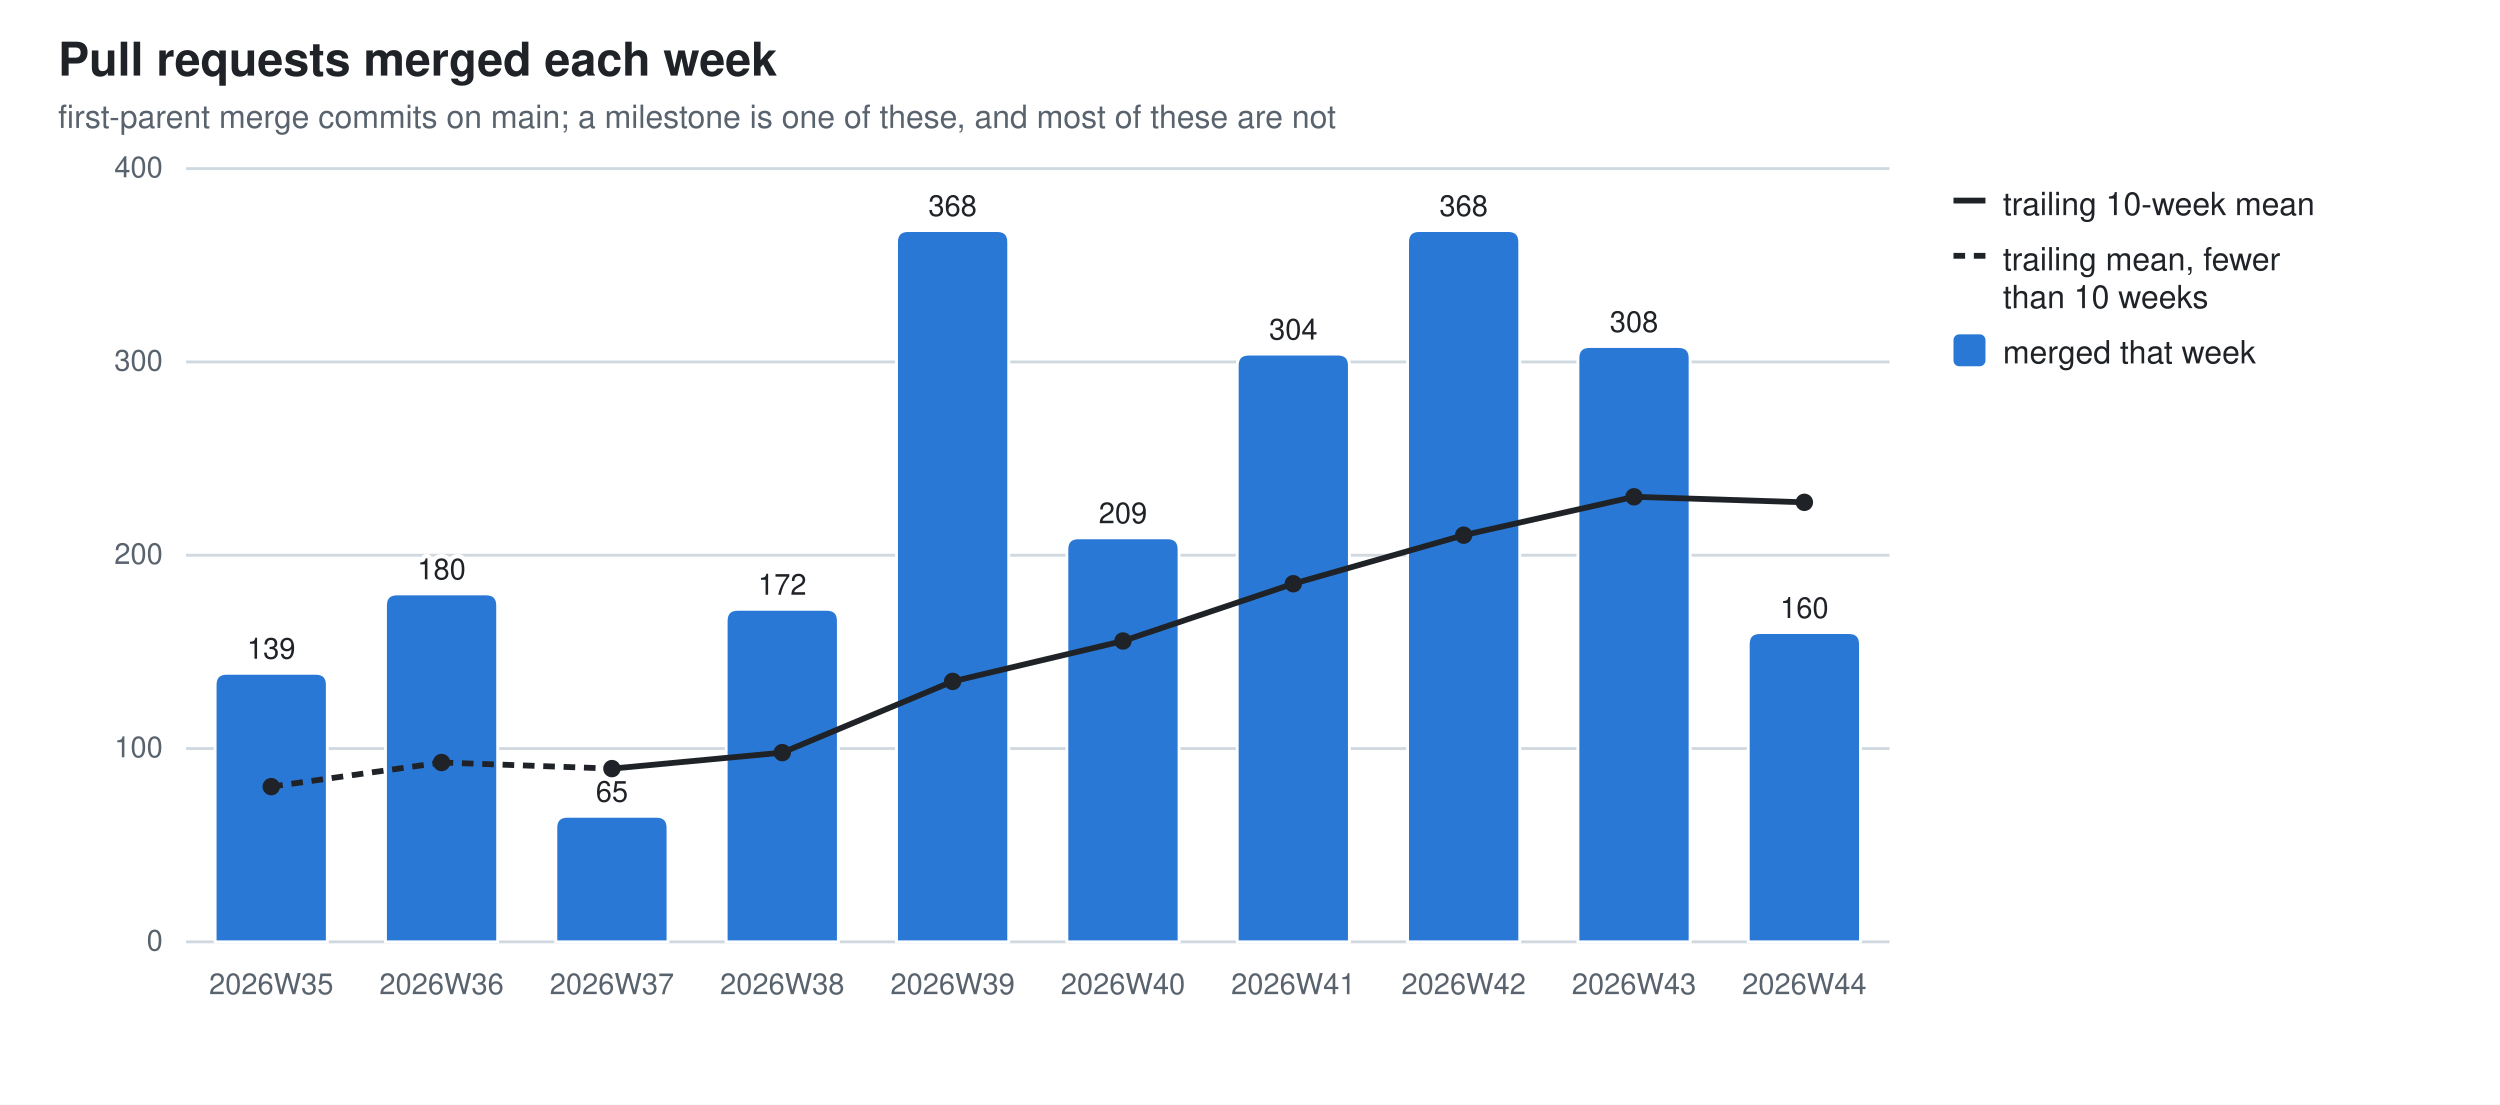
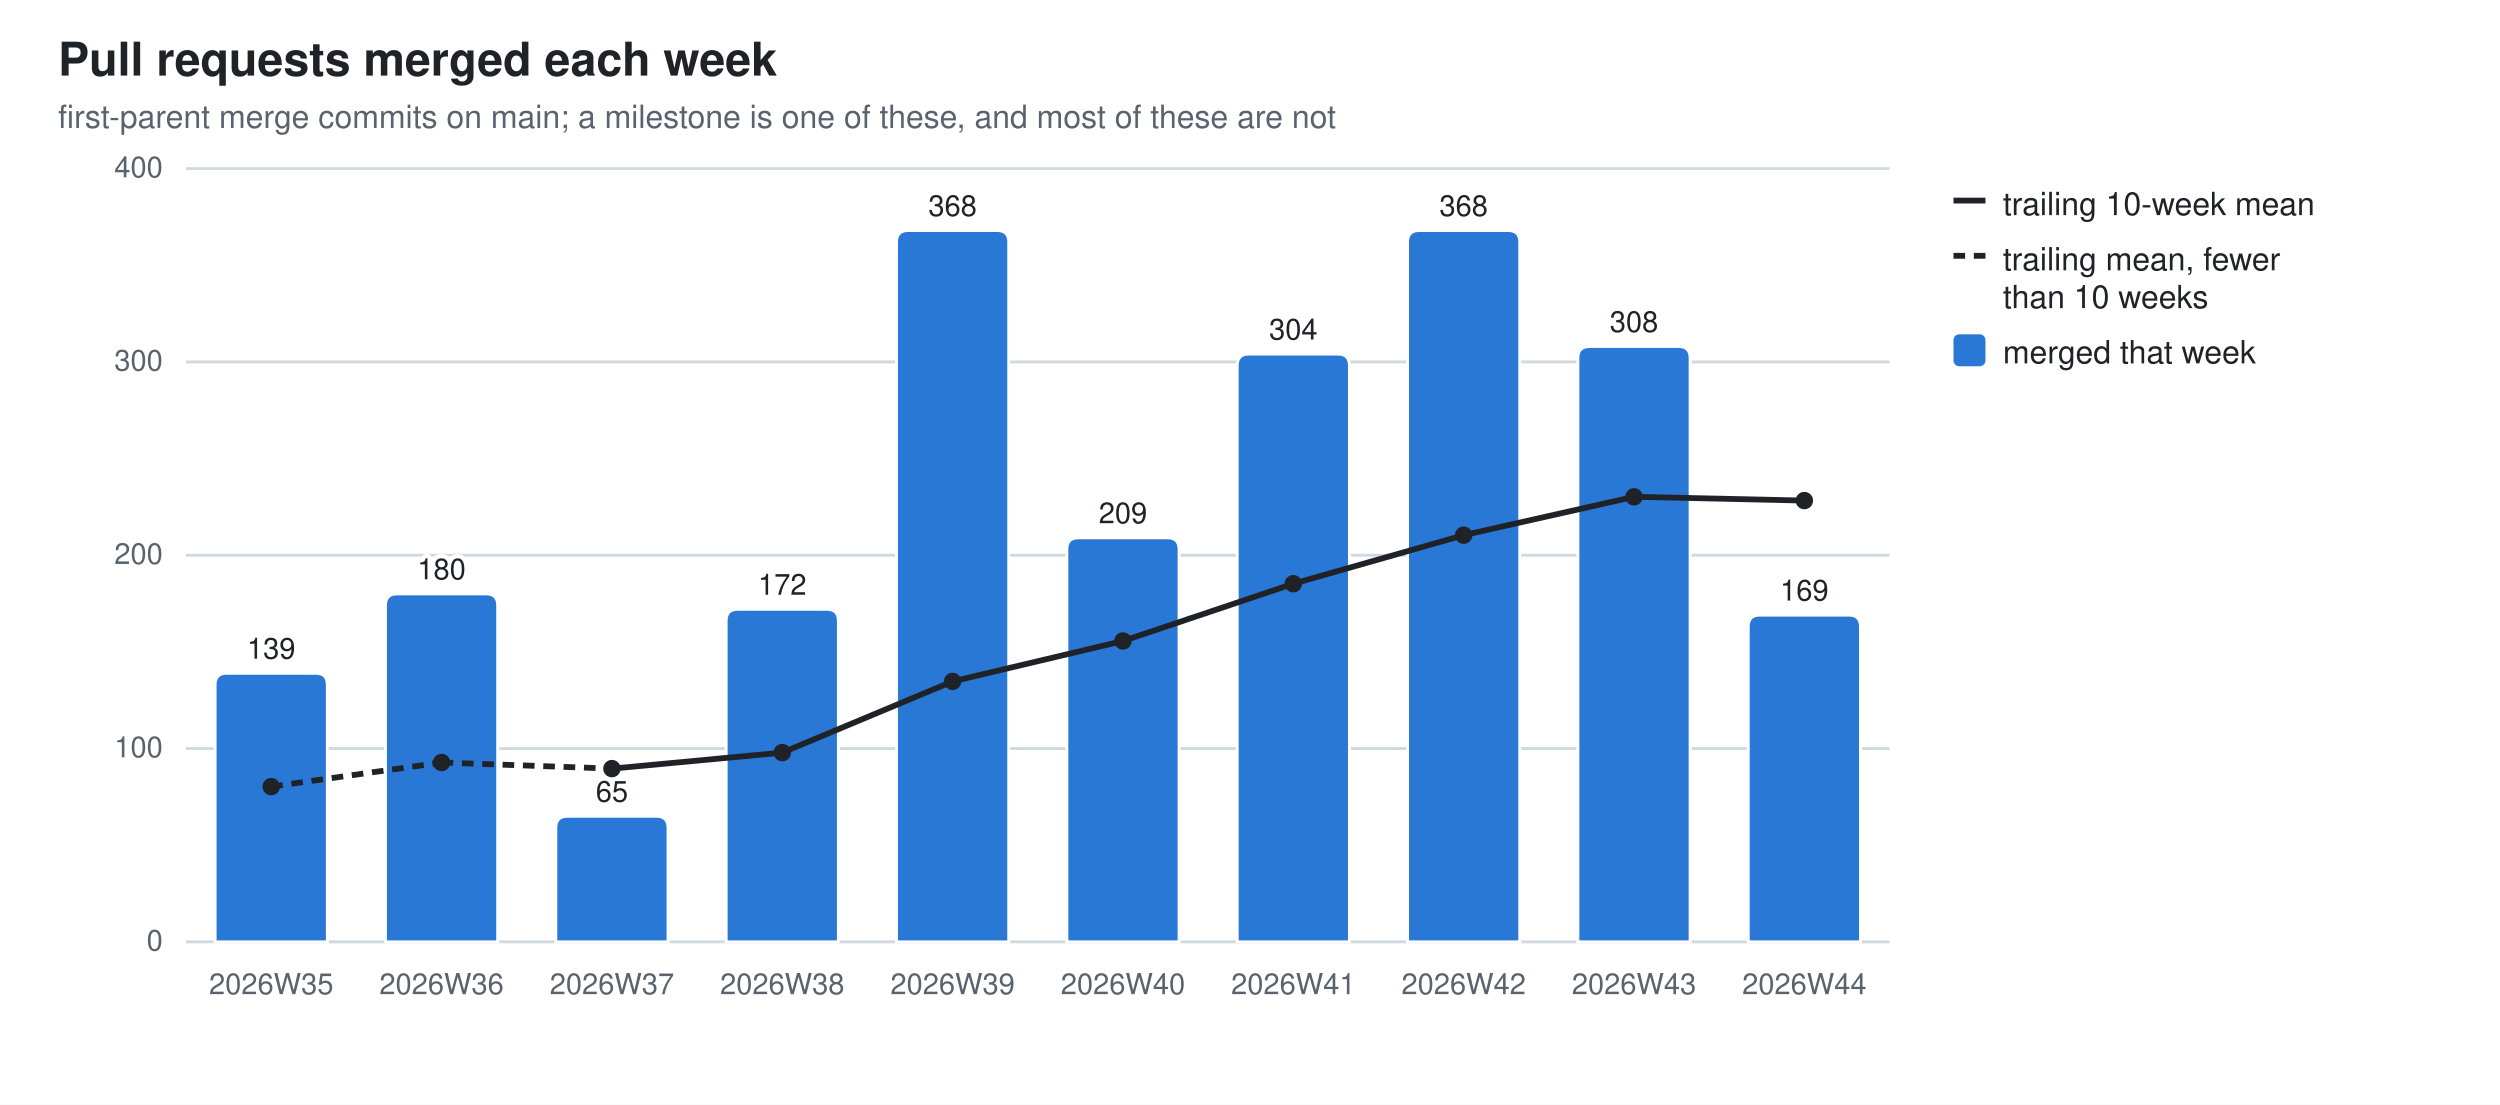
<svg xmlns="http://www.w3.org/2000/svg" width="860" height="380" viewBox="0 0 860 380" role="img" aria-label="Pull requests merged each week">
  <style>
  .bg{fill:#ffffff} .fg{fill:#1f2328} .mut{fill:#59636e} .grid{stroke:#d1d9e0}
  .seg{stroke:#ffffff;stroke-width:1} .tr{stroke:#1f2328;fill:none} .trd{fill:#1f2328}
  .val{paint-order:stroke;stroke:#ffffff;stroke-width:3px;stroke-linejoin:round}
  .s0{fill:#2a78d6}
  @media (prefers-color-scheme: dark){
    .bg{fill:#0d1117} .fg{fill:#e6edf3} .mut{fill:#9198a1} .grid{stroke:#30363d}
    .seg{stroke:#0d1117} .val{stroke:#0d1117} .tr{stroke:#e6edf3} .trd{fill:#e6edf3} .s0{fill:#3987e5}}
  text{font-family:-apple-system,BlinkMacSystemFont,"Segoe UI",Helvetica,Arial,sans-serif}
</style>
  <rect class="bg" width="860" height="380" />
  <text class="fg" x="20" y="26" font-size="16" font-weight="600">Pull requests merged each week</text>
  <text class="mut" x="20" y="44" font-size="11">first-parent merge commits on main; a milestone is one of these, and most of these are not</text>
  <line class="grid" x1="64" y1="324.0" x2="650.0" y2="324.0" stroke-width="1" />
  <text class="mut" x="56" y="327.0" font-size="10" text-anchor="end">0</text>
  <line class="grid" x1="64" y1="257.5" x2="650.0" y2="257.5" stroke-width="1" />
  <text class="mut" x="56" y="260.5" font-size="10" text-anchor="end">100</text>
  <line class="grid" x1="64" y1="191.0" x2="650.0" y2="191.0" stroke-width="1" />
  <text class="mut" x="56" y="194.0" font-size="10" text-anchor="end">200</text>
  <line class="grid" x1="64" y1="124.5" x2="650.0" y2="124.5" stroke-width="1" />
  <text class="mut" x="56" y="127.5" font-size="10" text-anchor="end">300</text>
  <line class="grid" x1="64" y1="58.0" x2="650.0" y2="58.0" stroke-width="1" />
  <text class="mut" x="56" y="61.0" font-size="10" text-anchor="end">400</text>
  <path class="seg s0" d="M74.0,324.0 V235.6 Q74.0,231.6 78.0,231.6 H108.6 Q112.6,231.6 112.6,235.6 V324.0 Z" />
  <text class="mut" x="93.3" y="342" font-size="10" text-anchor="middle">2026W35</text>
  <text class="fg val" x="93.3" y="226.6" font-size="10" text-anchor="middle">139</text>
  <path class="seg s0" d="M132.6,324.0 V208.3 Q132.6,204.3 136.6,204.3 H167.2 Q171.2,204.3 171.2,208.3 V324.0 Z" />
  <text class="mut" x="151.9" y="342" font-size="10" text-anchor="middle">2026W36</text>
  <text class="fg val" x="151.9" y="199.3" font-size="10" text-anchor="middle">180</text>
  <path class="seg s0" d="M191.2,324.0 V284.8 Q191.2,280.8 195.2,280.8 H225.8 Q229.8,280.8 229.8,284.8 V324.0 Z" />
  <text class="mut" x="210.5" y="342" font-size="10" text-anchor="middle">2026W37</text>
  <text class="fg val" x="210.5" y="275.8" font-size="10" text-anchor="middle">65</text>
  <path class="seg s0" d="M249.8,324.0 V213.6 Q249.8,209.6 253.8,209.6 H284.4 Q288.4,209.6 288.4,213.6 V324.0 Z" />
  <text class="mut" x="269.1" y="342" font-size="10" text-anchor="middle">2026W38</text>
  <text class="fg val" x="269.1" y="204.6" font-size="10" text-anchor="middle">172</text>
  <path class="seg s0" d="M308.4,324.0 V83.3 Q308.4,79.3 312.4,79.3 H343.0 Q347.0,79.3 347.0,83.3 V324.0 Z" />
  <text class="mut" x="327.7" y="342" font-size="10" text-anchor="middle">2026W39</text>
  <text class="fg val" x="327.7" y="74.3" font-size="10" text-anchor="middle">368</text>
  <path class="seg s0" d="M367.0,324.0 V189.0 Q367.0,185.0 371.0,185.0 H401.6 Q405.6,185.0 405.6,189.0 V324.0 Z" />
  <text class="mut" x="386.3" y="342" font-size="10" text-anchor="middle">2026W40</text>
  <text class="fg val" x="386.3" y="180.0" font-size="10" text-anchor="middle">209</text>
  <path class="seg s0" d="M425.6,324.0 V125.8 Q425.6,121.8 429.6,121.8 H460.2 Q464.2,121.8 464.2,125.8 V324.0 Z" />
  <text class="mut" x="444.9" y="342" font-size="10" text-anchor="middle">2026W41</text>
  <text class="fg val" x="444.9" y="116.8" font-size="10" text-anchor="middle">304</text>
  <path class="seg s0" d="M484.2,324.0 V83.3 Q484.2,79.3 488.2,79.3 H518.8 Q522.8,79.3 522.8,83.3 V324.0 Z" />
  <text class="mut" x="503.5" y="342" font-size="10" text-anchor="middle">2026W42</text>
  <text class="fg val" x="503.5" y="74.3" font-size="10" text-anchor="middle">368</text>
  <path class="seg s0" d="M542.8,324.0 V123.2 Q542.8,119.2 546.8,119.2 H577.4 Q581.4,119.2 581.4,123.2 V324.0 Z" />
  <text class="mut" x="562.1" y="342" font-size="10" text-anchor="middle">2026W43</text>
  <text class="fg val" x="562.1" y="114.2" font-size="10" text-anchor="middle">308</text>
-   <path class="seg s0" d="M601.4,324.0 V221.6 Q601.4,217.6 605.4,217.6 H636.0 Q640.0,217.6 640.0,221.6 V324.0 Z" />
+   <path class="seg s0" d="M601.4,324.0 V215.6 Q601.4,211.6 605.4,211.6 H636.0 Q640.0,211.6 640.0,215.6 V324.0 Z" />
  <text class="mut" x="620.7" y="342" font-size="10" text-anchor="middle">2026W44</text>
-   <text class="fg val" x="620.7" y="212.6" font-size="10" text-anchor="middle">160</text>
+   <text class="fg val" x="620.7" y="206.6" font-size="10" text-anchor="middle">169</text>
  <line class="tr" x1="93.3" y1="270.6" x2="151.9" y2="262.3" stroke-width="2" stroke-dasharray="4 3" />
  <line class="tr" x1="151.9" y1="262.3" x2="210.5" y2="264.4" stroke-width="2" stroke-dasharray="4 3" />
  <line class="tr" x1="210.5" y1="264.4" x2="269.1" y2="258.9" stroke-width="2" />
  <line class="tr" x1="269.1" y1="258.9" x2="327.7" y2="234.4" stroke-width="2" />
  <line class="tr" x1="327.7" y1="234.4" x2="386.3" y2="220.5" stroke-width="2" />
  <line class="tr" x1="386.3" y1="220.5" x2="444.9" y2="200.8" stroke-width="2" />
  <line class="tr" x1="444.9" y1="200.8" x2="503.5" y2="184.1" stroke-width="2" />
  <line class="tr" x1="503.5" y1="184.1" x2="562.1" y2="170.9" stroke-width="2" />
-   <line class="tr" x1="562.1" y1="170.9" x2="620.7" y2="172.8" stroke-width="2" />
+   <line class="tr" x1="562.1" y1="170.9" x2="620.7" y2="172.2" stroke-width="2" />
  <circle class="trd" cx="93.3" cy="270.6" r="3" />
  <circle class="trd" cx="151.9" cy="262.3" r="3" />
  <circle class="trd" cx="210.5" cy="264.4" r="3" />
  <circle class="trd" cx="269.1" cy="258.9" r="3" />
  <circle class="trd" cx="327.7" cy="234.4" r="3" />
  <circle class="trd" cx="386.3" cy="220.5" r="3" />
  <circle class="trd" cx="444.9" cy="200.8" r="3" />
  <circle class="trd" cx="503.5" cy="184.1" r="3" />
  <circle class="trd" cx="562.1" cy="170.9" r="3" />
-   <circle class="trd" cx="620.7" cy="172.8" r="3" />
+   <circle class="trd" cx="620.7" cy="172.2" r="3" />
  <line class="tr" x1="672" y1="69" x2="683" y2="69" stroke-width="2" />
  <text class="fg" y="74" font-size="11">
    <tspan x="689" dy="0">trailing 10-week mean</tspan>
  </text>
  <line class="tr" x1="672" y1="88" x2="683" y2="88" stroke-width="2" stroke-dasharray="4 3" />
  <text class="fg" y="93" font-size="11">
    <tspan x="689" dy="0">trailing mean, fewer</tspan>
    <tspan x="689" dy="13">than 10 weeks</tspan>
  </text>
  <rect class="s0" x="672" y="115" width="11" height="11" rx="2" />
  <text class="fg" y="125" font-size="11">
    <tspan x="689" dy="0">merged that week</tspan>
  </text>
</svg>
